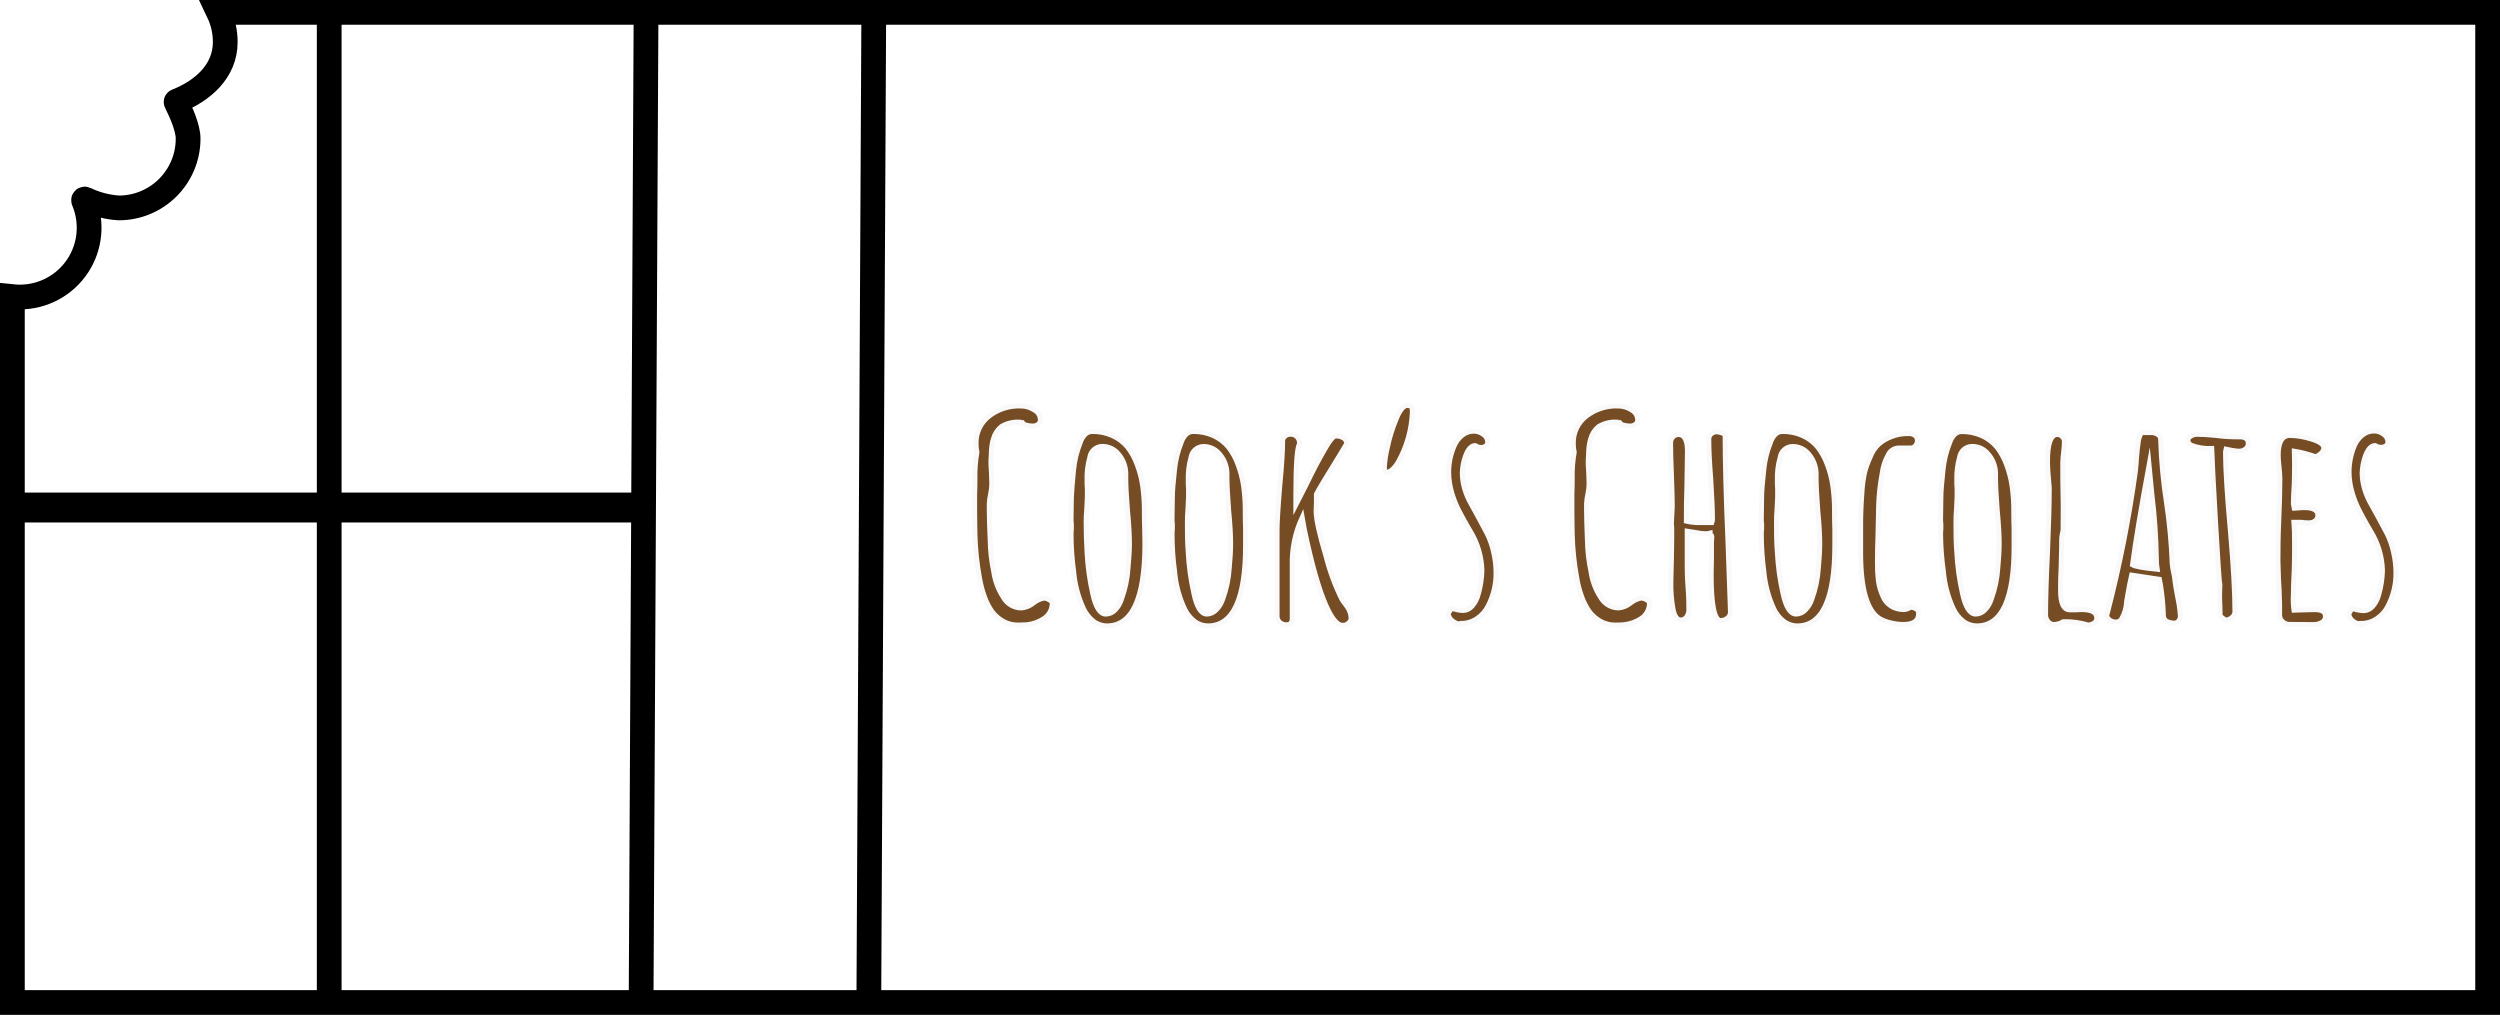
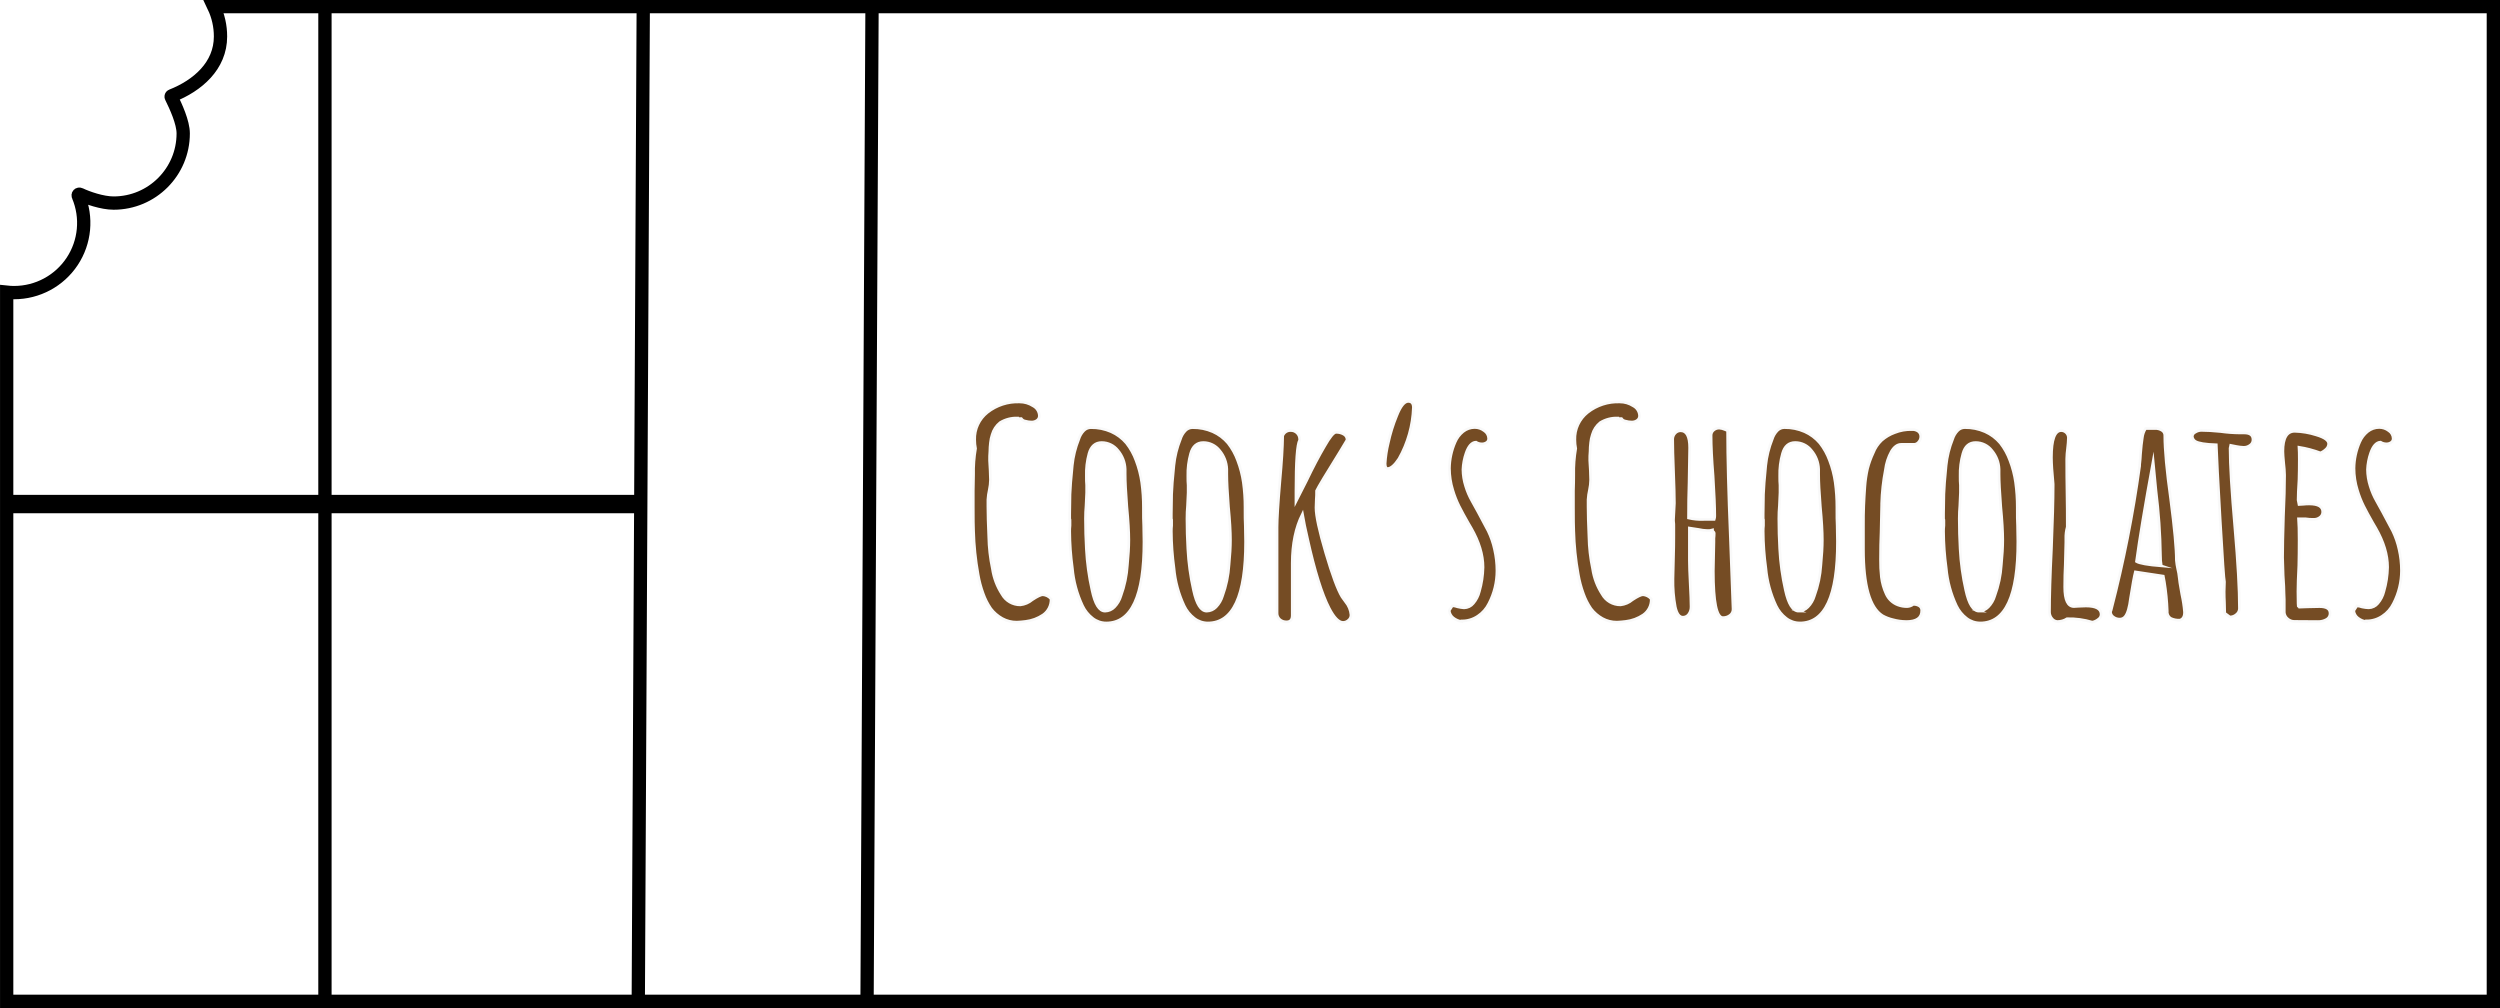
- <svg xmlns="http://www.w3.org/2000/svg" id="Layer_1" data-name="Layer 1" viewBox="0 0 505 205">
+ <svg xmlns="http://www.w3.org/2000/svg" id="Layer_1" data-name="Layer 1" viewBox="0 0 940.01 379">
  <defs>
    <style>.cls-1{fill:none;stroke:#000;stroke-width:5px;}.cls-1,.cls-2{stroke-miterlimit:10;}.cls-2{fill:#754c24;stroke:#f9f9f9;}</style>
  </defs>
-   <path class="cls-1" d="M776.5,201.5v200h-500V258.92a14.76,14.76,0,0,0,1.5.08,14,14,0,0,0,12.9-19.45.24.24,0,0,1,.33-.32A18.23,18.23,0,0,0,298,241a14,14,0,0,0,14-14c0-2.23-1.48-5.44-2.41-7.32a.18.18,0,0,1,.1-.25c5.19-2.05,9.81-6,9.81-11.93a13.89,13.89,0,0,0-1.35-6Z" transform="translate(-274 -199)" />
-   <line class="cls-1" x1="130.5" y1="3" x2="129.5" y2="203" />
-   <line class="cls-1" x1="176.5" y1="3" x2="175.5" y2="203" />
-   <line class="cls-1" x1="2" y1="102" x2="130" y2="102" />
-   <line class="cls-1" x1="66.5" y1="202" x2="66.5" y2="2" />
-   <line class="cls-1" x1="3" y1="103" x2="131" y2="103" />
-   <line class="cls-1" x1="131" y1="103" x2="3" y2="103" />
-   <path class="cls-2" d="M479.61,325.26a6,6,0,0,1-2.93-.74,7.39,7.39,0,0,1-2.3-2,12.56,12.56,0,0,1-1.53-3,22.12,22.12,0,0,1-1-3.84,56.84,56.84,0,0,1-.91-8.79c0-.87-.06-2.36-.06-4.48v-3.58q.06-1.53.06-3.18a27.07,27.07,0,0,1,.4-5.28,8.41,8.41,0,0,1-.17-1.76,6.78,6.78,0,0,1,2.55-5.5,9.85,9.85,0,0,1,6.47-2.1,4.86,4.86,0,0,1,2.72.8,2.28,2.28,0,0,1,1.25,2,1.09,1.09,0,0,1-.45.91,1.82,1.82,0,0,1-1.14.34,5,5,0,0,1-1.21-.17,1.23,1.23,0,0,1-.83-.52h-.74v-.11a6.38,6.38,0,0,0-3.52.91,4.78,4.78,0,0,0-1.59,2.44,7.66,7.66,0,0,0-.34,1.59,16.58,16.58,0,0,0-.11,1.76,17.16,17.16,0,0,0-.06,1.81l.11,2,.06,1.93a10.38,10.38,0,0,1-.22,2,12.21,12.21,0,0,0-.29,2V302c0,1.47.06,3.5.18,6.07a33.94,33.94,0,0,0,.73,6.47,12.77,12.77,0,0,0,1.93,5.11,4.18,4.18,0,0,0,3.69,2.16,4.45,4.45,0,0,0,2.39-1,5,5,0,0,1,2.15-1,2.45,2.45,0,0,1,1.65.85,3.74,3.74,0,0,1-1.59,3.24,7.92,7.92,0,0,1-3.52,1.3C480.66,325.22,480.06,325.26,479.61,325.26Zm18,.17a4.47,4.47,0,0,1-2.73-.94,7,7,0,0,1-2-2.52,22.38,22.38,0,0,1-2-7.55,55.35,55.35,0,0,1-.52-7.44,8.84,8.84,0,0,1,.06-1.13v-1c0-.19,0-.29-.06-.29v-1l.06-4q.06-1.82.46-5.79a19.63,19.63,0,0,1,1.3-5.28,4.26,4.26,0,0,1,1-1.73,2,2,0,0,1,1.42-.6,9.75,9.75,0,0,1,4.08.82,8.5,8.5,0,0,1,3.07,2.31,12.7,12.7,0,0,1,1.93,3.49,20.64,20.64,0,0,1,1.14,4.39,36.89,36.89,0,0,1,.34,5v.46q0,1.75.06,3.18l.05,3.23Q505.2,325.43,497.6,325.43Zm-.23-2.38a2.65,2.65,0,0,0,1.87-.83,5.39,5.39,0,0,0,1.31-2.24,22,22,0,0,0,1.3-6.25c.19-1.93.29-3.59.29-5q0-2.55-.4-6.69-.35-4.38-.34-6.53v-1a6.14,6.14,0,0,0-1.45-3.75,4.12,4.12,0,0,0-3.27-1.59,2.57,2.57,0,0,0-2.55,2.21,15.12,15.12,0,0,0-.56,4.54c0,.72,0,1.33.06,1.82v1.53l-.12,2.61q-.12,1.2-.12,2.61,0,3.07.18,6.07a50,50,0,0,0,1.13,8.29C495.31,321.64,496.19,323.05,497.37,323.05ZM518,325.43a4.49,4.49,0,0,1-2.73-.94,7,7,0,0,1-2-2.52,22.38,22.38,0,0,1-2-7.55,57,57,0,0,1-.51-7.44,8.84,8.84,0,0,1,.06-1.13v-1c0-.19,0-.29-.06-.29v-1l.06-4q0-1.82.45-5.79a19.63,19.63,0,0,1,1.3-5.28,4.27,4.27,0,0,1,1-1.73,2,2,0,0,1,1.41-.6,9.8,9.8,0,0,1,4.09.82,8.55,8.55,0,0,1,3.06,2.31,12.7,12.7,0,0,1,1.93,3.49,20.64,20.64,0,0,1,1.14,4.39,35.37,35.37,0,0,1,.34,5v.46q0,1.75.06,3.18l0,3.23Q525.63,325.43,518,325.43Zm-.23-2.38a2.65,2.65,0,0,0,1.87-.83A5.28,5.28,0,0,0,521,320a22,22,0,0,0,1.31-6.25c.19-1.93.28-3.59.28-5q0-2.55-.4-6.69c-.22-2.92-.34-5.1-.34-6.53v-1a6.08,6.08,0,0,0-1.45-3.75,4.11,4.11,0,0,0-3.26-1.59,2.58,2.58,0,0,0-2.56,2.21,15.45,15.45,0,0,0-.56,4.54c0,.72,0,1.33.06,1.82v1.53l-.12,2.61c-.08.8-.11,1.67-.11,2.61,0,2,0,4.07.17,6.07a49,49,0,0,0,1.14,8.29C515.74,321.64,516.63,323.05,517.8,323.05Zm27.41,2.26c-.87,0-1.79-.94-2.78-2.84q-2.2-4.25-4.37-14c-.41-1.78-.75-3.43-1-4.94a21.77,21.77,0,0,0-2,9.87V323.9c0,.87-.38,1.3-1.13,1.3a2,2,0,0,1-1.39-.48,1.7,1.7,0,0,1-.54-1.33V306.18q0-2.49.56-9.19.57-5.85.57-9.19a1.64,1.64,0,0,1,1.65-1.08,1.68,1.68,0,0,1,1.24.51,1.71,1.71,0,0,1,.51,1.25v.17q-.74,1.25-.74,10.33v2l2.11-4.14q1.92-4,3.63-6.93c1.06-1.89,1.83-2.84,2.33-2.84a3,3,0,0,1,1.56.4,1.28,1.28,0,0,1,.65,1.14l-1.36,2.27q-4.26,6.87-4.77,7.95c0,.64,0,1.21,0,1.7l-.06,1.7q0,2.44,2,9.12a44.31,44.31,0,0,0,3.27,8.82l.74,1a4.66,4.66,0,0,1,1.07,2.61,1.37,1.37,0,0,1-.48,1.05A1.64,1.64,0,0,1,545.21,325.31Zm8.91-30.93q-.45-.11-.45-1a22.39,22.39,0,0,1,.63-4.08,31.27,31.27,0,0,1,1.7-5.51c.76-1.93,1.53-2.89,2.33-2.89s1,.41,1,1.24a22.5,22.5,0,0,1-2.9,10.28C555.58,293.72,554.81,294.38,554.12,294.38Zm15,30.76a3.63,3.63,0,0,1-1.73-.74,2.11,2.11,0,0,1-.82-1.47l.62-1a4.12,4.12,0,0,1,1.08.22,6.66,6.66,0,0,0,1.3.17,2.42,2.42,0,0,0,1.84-.9,5.82,5.82,0,0,0,1.23-2.39,19,19,0,0,0,.74-4.88A16,16,0,0,0,571,306.3l-.63-1.08c-.72-1.25-1.32-2.36-1.82-3.35a20.64,20.64,0,0,1-1.25-3.18,15.05,15.05,0,0,1-.67-4.42,13.53,13.53,0,0,1,1.13-5.23,5.44,5.44,0,0,1,1.61-2.12,3.72,3.72,0,0,1,2.36-.82,3.1,3.1,0,0,1,1.9.65,1.88,1.88,0,0,1,.88,1.56.92.92,0,0,1-.39.79,1.64,1.64,0,0,1-1,.29A2.25,2.25,0,0,1,572,289c-.83,0-1.5.78-2,2.22a11.25,11.25,0,0,0-.62,3.29,11.42,11.42,0,0,0,.51,3.33,14.34,14.34,0,0,0,1.3,3l1.25,2.27,2,3.74a16.44,16.44,0,0,1,1.27,3.69,18.56,18.56,0,0,1,.49,4.26,14.33,14.33,0,0,1-1.59,6.59,6.51,6.51,0,0,1-2.24,2.55,5.72,5.72,0,0,1-3.21,1Zm31.16.12a6,6,0,0,1-2.92-.74,7.28,7.28,0,0,1-2.3-2,12.56,12.56,0,0,1-1.53-3,20.47,20.47,0,0,1-1-3.84,56.84,56.84,0,0,1-.91-8.79c0-.87-.06-2.36-.06-4.48v-3.58q.06-1.53.06-3.18a27.07,27.07,0,0,1,.4-5.28,8.4,8.4,0,0,1-.18-1.76,6.76,6.76,0,0,1,2.56-5.5,9.85,9.85,0,0,1,6.47-2.1,4.89,4.89,0,0,1,2.72.8,2.3,2.3,0,0,1,1.25,2,1.09,1.09,0,0,1-.45.91,1.82,1.82,0,0,1-1.14.34,5,5,0,0,1-1.22-.17,1.21,1.21,0,0,1-.82-.52h-.74v-.11a6.38,6.38,0,0,0-3.52.91,4.78,4.78,0,0,0-1.59,2.44,7.66,7.66,0,0,0-.34,1.59,16.58,16.58,0,0,0-.11,1.76,17.16,17.16,0,0,0-.06,1.81l.11,2,.06,1.93a10.38,10.38,0,0,1-.22,2,12.21,12.21,0,0,0-.29,2V302c0,1.47.06,3.5.17,6.07a34,34,0,0,0,.74,6.47,12.77,12.77,0,0,0,1.93,5.11A4.18,4.18,0,0,0,601,321.8a4.43,4.43,0,0,0,2.38-1,5,5,0,0,1,2.16-1,2.45,2.45,0,0,1,1.65.85,3.74,3.74,0,0,1-1.59,3.24,8,8,0,0,1-3.52,1.3A18.18,18.18,0,0,1,600.27,325.26Zm21.34-.91q-1.93,0-1.93-9.37l.06-3.23,0-2.61v-.74a8.32,8.32,0,0,0,.06-1.08.43.43,0,0,0-.17-.28c-.11-.12-.17-.21-.17-.28v-.06a3.31,3.31,0,0,1-1,.11,9.28,9.28,0,0,1-1.82-.23l-1.81-.28v6.53c0,1,0,2.54.16,4.66s.18,3.62.18,4.64a2.47,2.47,0,0,1-.45,1.48,1.42,1.42,0,0,1-1.2.63c-.71,0-1.23-.7-1.53-2.11a28.39,28.39,0,0,1-.45-5.62l.11-4.59c0-1.29.06-2.65.06-4.09v-1.76a7.31,7.31,0,0,0-.06-1.19v-.28l.17-3.29q0-2.16-.17-6.42c-.12-2.84-.17-5-.17-6.41a1.75,1.75,0,0,1,.45-1.19,1.46,1.46,0,0,1,1.14-.52c1.21,0,1.81,1.14,1.81,3.41l-.11,7c-.08,2.12-.11,4.48-.11,7.1a11.08,11.08,0,0,0,3.06.28h2.1a2.08,2.08,0,0,0,.12-.68c0-1.82-.12-4.5-.34-8.07-.27-3.32-.4-6-.4-8.11a1.34,1.34,0,0,1,.48-1.05,1.67,1.67,0,0,1,1.16-.43,3.48,3.48,0,0,1,1.14.29l.51.22q0,8.07.57,21.52l.51,14.36a1.5,1.5,0,0,1-.6,1.25A2.23,2.23,0,0,1,621.61,324.35Zm15.44,1.08a4.52,4.52,0,0,1-2.73-.94,7,7,0,0,1-2-2.52,22.85,22.85,0,0,1-2-7.55,57,57,0,0,1-.51-7.44,8.84,8.84,0,0,1,.06-1.13v-1c0-.19,0-.29-.06-.29v-1l.06-4q0-1.82.45-5.79a19.63,19.63,0,0,1,1.3-5.28,4.27,4.27,0,0,1,1-1.73,2,2,0,0,1,1.41-.6,9.76,9.76,0,0,1,4.09.82,8.47,8.47,0,0,1,3.06,2.31,12.44,12.44,0,0,1,1.93,3.49,19.52,19.52,0,0,1,1.14,4.39,35.37,35.37,0,0,1,.34,5v.46q0,1.75.06,3.18l0,3.23Q644.65,325.43,637.05,325.43Zm-.23-2.38a2.63,2.63,0,0,0,1.87-.83A5.28,5.28,0,0,0,640,320a22,22,0,0,0,1.31-6.25c.19-1.93.28-3.59.28-5q0-2.55-.4-6.69-.33-4.38-.33-6.53v-1a6.2,6.2,0,0,0-1.45-3.75,4.13,4.13,0,0,0-3.27-1.59,2.56,2.56,0,0,0-2.55,2.21,15.09,15.09,0,0,0-.57,4.54c0,.72,0,1.33.06,1.82v1.53l-.12,2.61c-.08.8-.11,1.67-.11,2.61,0,2,0,4.07.17,6.07a49,49,0,0,0,1.14,8.29C634.76,321.64,635.65,323.05,636.82,323.05Zm21.63,2.09a10.46,10.46,0,0,1-2.64-.36,8,8,0,0,1-2.13-.83q-3.81-2.44-3.81-13.34V306c0-1.51,0-2.87.06-4.06s.12-2.49.23-3.88a24.92,24.92,0,0,1,.51-3.61,18.6,18.6,0,0,1,1.14-3.15,6.94,6.94,0,0,1,1.67-2.55,8.27,8.27,0,0,1,2.59-1.54,8.81,8.81,0,0,1,3.52-.62,1.89,1.89,0,0,1,1.3.4,1.29,1.29,0,0,1,.45,1,1.55,1.55,0,0,1-.37,1,1.3,1.3,0,0,1-.88.51h-2.67a2.39,2.39,0,0,0-2,1.42,10,10,0,0,0-1.2,3.69,42.36,42.36,0,0,0-.73,6.81v.28l-.12,5.45c-.07,1.63-.11,3.46-.11,5.51a30,30,0,0,0,.17,3.51,11.15,11.15,0,0,0,1,3.41,4.2,4.2,0,0,0,2.33,2.22,5.1,5.1,0,0,0,1.87.33,2.1,2.1,0,0,0,1.24-.45,2.17,2.17,0,0,1,1.22.32,1,1,0,0,1,.49.93C661.57,324.41,660.53,325.14,658.45,325.14Zm14.87.29a4.49,4.49,0,0,1-2.73-.94,7,7,0,0,1-2-2.52,22.38,22.38,0,0,1-2-7.55A57,57,0,0,1,666,307a8.84,8.84,0,0,1,.06-1.13v-1c0-.19,0-.29-.06-.29v-1l.06-4q0-1.82.45-5.79a19.63,19.63,0,0,1,1.3-5.28,4.27,4.27,0,0,1,1-1.73,2,2,0,0,1,1.41-.6,9.8,9.8,0,0,1,4.09.82,8.55,8.55,0,0,1,3.06,2.31,12.7,12.7,0,0,1,1.93,3.49,20.64,20.64,0,0,1,1.14,4.39,35.37,35.37,0,0,1,.34,5v.46q0,1.75.06,3.18l0,3.23Q680.92,325.43,673.32,325.43Zm-.23-2.38a2.65,2.65,0,0,0,1.87-.83,5.28,5.28,0,0,0,1.31-2.24,22,22,0,0,0,1.31-6.25c.19-1.93.28-3.59.28-5q0-2.55-.4-6.69c-.22-2.92-.34-5.1-.34-6.53v-1a6.08,6.08,0,0,0-1.45-3.75,4.11,4.11,0,0,0-3.26-1.59,2.58,2.58,0,0,0-2.56,2.21,15.45,15.45,0,0,0-.56,4.54c0,.72,0,1.33.06,1.82v1.53l-.12,2.61c-.08.8-.11,1.67-.11,2.61,0,2,0,4.07.17,6.07a49,49,0,0,0,1.14,8.29C671,321.64,671.92,323.05,673.09,323.05Zm22.76,2.21a16,16,0,0,0-5.05-.68,3.64,3.64,0,0,1-1.93.56,1.45,1.45,0,0,1-1.16-.6,2,2,0,0,1-.48-1.27q0-4.77.39-12.72.35-8.44.35-12.65v-.4c-.24-2.38-.35-4.16-.35-5.33q0-5.4,2-5.4a1.45,1.45,0,0,1,1.41,1.42,21.22,21.22,0,0,1-.16,2.16,18.26,18.26,0,0,0-.17,2.16c0,2.54,0,4.82.06,6.86s0,4.28,0,6.81a7.87,7.87,0,0,0-.29,2.39v.68l-.11,4.48c-.08,1.33-.11,2.84-.11,4.55,0,2.61.62,3.91,1.87,3.91a2.93,2.93,0,0,0,.37,0,6.07,6.07,0,0,1,.71,0c.34,0,.78-.05,1.3-.05,2.05,0,3.07.57,3.07,1.7a1.17,1.17,0,0,1-.51,1A2.62,2.62,0,0,1,695.85,325.26Zm17.66-.4a3.65,3.65,0,0,1-1.94-.4A1.62,1.62,0,0,1,711,323a48.38,48.38,0,0,0-.57-5.79l-.23-1.19-5.62-.85c-.22.87-.54,2.62-1,5.27a7.89,7.89,0,0,1-1.08,3.69,1.33,1.33,0,0,1-1.14.52,2.08,2.08,0,0,1-1.25-.43,1.28,1.28,0,0,1-.56-1l.11-.29.06-.22a250.71,250.71,0,0,0,5.67-28.78c0-.15,0-.4.06-.76s.08-.88.12-1.57c.11-1.4.23-2.51.36-3.34a4.4,4.4,0,0,1,.66-1.88h1.93a2.41,2.41,0,0,1,1.36.38,1.16,1.16,0,0,1,.57,1,102,102,0,0,0,1.19,12.83,111,111,0,0,1,1.14,12.26,12.84,12.84,0,0,0,.28,1.76,10.37,10.37,0,0,1,.28,1.7c0,.26.19,1.4.57,3.4a25.69,25.69,0,0,1,.51,3.52v.06A1.49,1.49,0,0,1,713.51,324.86ZM709.75,314a11.36,11.36,0,0,1-.16-2.1,120.89,120.89,0,0,0-.91-13.05l-.57-5.9q-2.45,13.33-3.35,20.15C705.33,313.43,707,313.73,709.75,314Zm12.72,9.48-.05-2.21q-.06-1-.06-2.16l.06-1.93q-.18-.63-.86-12.43t-.79-15.15a10.44,10.44,0,0,1-4.2-.68,1.28,1.28,0,0,1-.63-1c0-.3.2-.57.6-.82a2.32,2.32,0,0,1,1.22-.37c1.06,0,2.34.08,3.86.23a29.8,29.8,0,0,0,3.86.28h.91c1.17,0,1.76.46,1.76,1.37a1.31,1.31,0,0,1-.57,1.1,2.08,2.08,0,0,1-1.31.43,8.64,8.64,0,0,1-1.47-.18l-1.13-.22-.06.28-.06.29q0,5.06,1,16.12c.6,6.92.9,12.3.9,16.11a1.53,1.53,0,0,1-.6,1.2,2,2,0,0,1-1.33.51Zm14,1.65a2,2,0,0,1-1.33-.51,1.81,1.81,0,0,1-.66-1.25v-2.61c0-.34-.05-.74-.05-1.19,0-.8-.06-2-.17-3.63l-.11-3.64c0-1.86,0-4.62.17-8.28q.22-5,.22-8.29a22.67,22.67,0,0,0-.17-2.39c-.11-1.1-.17-1.89-.17-2.38q0-4,2.39-4a15.16,15.16,0,0,1,4.34.74c1.64.49,2.47,1.08,2.47,1.76a1.44,1.44,0,0,1-.49,1.05,3.49,3.49,0,0,1-1.16.76,23.64,23.64,0,0,0-4.31-1.13c0,.57.06,1.38.06,2.44q0,2.26-.06,4.08c-.12,1.82-.18,3.18-.18,4.09l.18.91.91-.06a8.84,8.84,0,0,1,1.13-.06q2.73,0,2.73,1.59a1.32,1.32,0,0,1-.52,1.06,2,2,0,0,1-1.3.42,9.19,9.19,0,0,1-1.59-.11h-1.42c.08,1,.12,2.42.12,4.31s0,3.59-.06,5.11c-.12,2.31-.18,4-.18,5.17a15.84,15.84,0,0,0,.12,3.17l1.87-.06c.65,0,1.42-.05,2.33-.05,1.44,0,2.16.45,2.16,1.36a1.34,1.34,0,0,1-.72,1.22,3.21,3.21,0,0,1-1.72.43Zm14.53.05a3.67,3.67,0,0,1-1.73-.74,2.11,2.11,0,0,1-.82-1.47l.62-1a4.12,4.12,0,0,1,1.08.22,6.66,6.66,0,0,0,1.3.17,2.46,2.46,0,0,0,1.85-.9,5.69,5.69,0,0,0,1.22-2.39,19,19,0,0,0,.74-4.88,15.85,15.85,0,0,0-2.38-7.89l-.63-1.08c-.72-1.25-1.32-2.36-1.81-3.35a19.67,19.67,0,0,1-1.25-3.18,14.75,14.75,0,0,1-.68-4.42A13.71,13.71,0,0,1,749.6,289a5.37,5.37,0,0,1,1.62-2.12,3.7,3.7,0,0,1,2.36-.82,3.05,3.05,0,0,1,1.89.65,1.89,1.89,0,0,1,.89,1.56.93.93,0,0,1-.4.79,1.64,1.64,0,0,1-1,.29,2.28,2.28,0,0,1-1.19-.35c-.83,0-1.49.78-2,2.22a11.6,11.6,0,0,0-.62,3.29,11.42,11.42,0,0,0,.51,3.33,14.87,14.87,0,0,0,1.3,3l1.26,2.27,2,3.74a16,16,0,0,1,1.27,3.69,18.56,18.56,0,0,1,.49,4.26,14.33,14.33,0,0,1-1.59,6.59,6.43,6.43,0,0,1-2.24,2.55,5.67,5.67,0,0,1-3.21,1Z" transform="translate(-274 -199)" />
+   <path class="cls-1" d="M948,95.94v374H13V203.31a25.85,25.85,0,0,0,2.8.15A26.18,26.18,0,0,0,39.92,167.1a.45.45,0,0,1,.61-.61c2.72,1.33,8.39,3.31,12.67,3.31a26.18,26.18,0,0,0,26.18-26.18c0-4.17-2.77-10.17-4.51-13.69a.33.33,0,0,1,.18-.47c9.71-3.83,18.35-11.24,18.35-22.3a26,26,0,0,0-2.52-11.22Z" transform="translate(-10.49 -93.44)" />
+   <line class="cls-1" x1="241.86" y1="3.44" x2="239.99" y2="377.44" />
+   <line class="cls-1" x1="327.88" y1="3.44" x2="326.01" y2="377.44" />
+   <line class="cls-1" x1="1.56" y1="188.57" x2="240.93" y2="188.57" />
+   <line class="cls-1" x1="122.18" y1="375.57" x2="122.18" y2="1.56" />
+   <line class="cls-1" x1="3.44" y1="190.44" x2="242.8" y2="190.44" />
+   <line class="cls-1" x1="242.8" y1="190.44" x2="3.44" y2="190.44" />
+   <path class="cls-2" d="M392.8,327.37a11.14,11.14,0,0,1-5.47-1.38,14,14,0,0,1-4.3-3.72,24.49,24.49,0,0,1-2.87-5.67,41,41,0,0,1-1.9-7.18,107.56,107.56,0,0,1-1.7-16.44c-.08-1.63-.11-4.42-.11-8.39V277.9c.07-1.9.11-3.89.11-5.94a51.88,51.88,0,0,1,.74-9.87,16.92,16.92,0,0,1-.32-3.29,12.64,12.64,0,0,1,4.78-10.29,18.41,18.41,0,0,1,12.1-3.93,9.28,9.28,0,0,1,5.09,1.49,4.32,4.32,0,0,1,2.34,3.71,2.05,2.05,0,0,1-.85,1.7,3.39,3.39,0,0,1-2.13.64,8.71,8.71,0,0,1-2.27-.33,2.27,2.27,0,0,1-1.55-.95h-1.38v-.22a11.9,11.9,0,0,0-6.58,1.71,8.91,8.91,0,0,0-3,4.56,13.48,13.48,0,0,0-.63,3,28.63,28.63,0,0,0-.22,3.28,33.86,33.86,0,0,0-.11,3.4l.21,3.72.12,3.6a18.88,18.88,0,0,1-.43,3.72,22.7,22.7,0,0,0-.53,3.71v2.55q0,4.14.32,11.35a64.13,64.13,0,0,0,1.38,12.11,23.92,23.92,0,0,0,3.61,9.55,7.81,7.81,0,0,0,6.89,4,8.24,8.24,0,0,0,4.47-1.92c1.9-1.26,3.25-1.9,4-1.9a4.52,4.52,0,0,1,3.08,1.59,7,7,0,0,1-3,6,14.91,14.91,0,0,1-6.58,2.44A33.74,33.74,0,0,1,392.8,327.37Zm33.64.31a8.31,8.31,0,0,1-5.1-1.75,13,13,0,0,1-3.81-4.72,42,42,0,0,1-3.82-14.11,105.78,105.78,0,0,1-1-13.91,17.82,17.82,0,0,1,.11-2.13v-1.9c0-.36,0-.54-.11-.54v-1.91l.11-7.43q.11-3.39.85-10.82a36.6,36.6,0,0,1,2.44-9.87,8,8,0,0,1,1.91-3.24,3.71,3.71,0,0,1,2.65-1.12,18.42,18.42,0,0,1,7.64,1.54,16.07,16.07,0,0,1,5.73,4.31,23.94,23.94,0,0,1,3.61,6.53,38.73,38.73,0,0,1,2.13,8.22,67.49,67.49,0,0,1,.63,9.44v.85c0,2.19,0,4.18.11,5.94l.1,6.06Q440.66,327.68,426.44,327.68Zm-.42-4.45a5,5,0,0,0,3.5-1.54,10.12,10.12,0,0,0,2.45-4.2,41.24,41.24,0,0,0,2.43-11.68c.36-3.6.54-6.72.54-9.34q0-4.77-.75-12.51-.63-8.19-.63-12.21v-1.91a11.51,11.51,0,0,0-2.71-7,7.72,7.72,0,0,0-6.11-3c-2.4,0-4,1.37-4.78,4.13a28.54,28.54,0,0,0-1,8.49c0,1.34,0,2.48.11,3.4v2.86l-.23,4.89c-.14,1.48-.21,3.11-.21,4.87,0,3.83.11,7.61.33,11.36a92.85,92.85,0,0,0,2.12,15.5Q422.73,323.23,426,323.23Zm38.63,4.45a8.31,8.31,0,0,1-5.1-1.75,13,13,0,0,1-3.81-4.72,42,42,0,0,1-3.82-14.11,105.78,105.78,0,0,1-1-13.91,17.82,17.82,0,0,1,.11-2.13v-1.9c0-.36,0-.54-.11-.54v-1.91l.11-7.43q.1-3.39.85-10.82a36.6,36.6,0,0,1,2.44-9.87,8,8,0,0,1,1.91-3.24,3.71,3.71,0,0,1,2.65-1.12,18.42,18.42,0,0,1,7.64,1.54,16.07,16.07,0,0,1,5.73,4.31,23.94,23.94,0,0,1,3.61,6.53,38.73,38.73,0,0,1,2.13,8.22,67.49,67.49,0,0,1,.63,9.44v.85c0,2.19,0,4.18.11,5.94l.1,6.06Q478.87,327.68,464.65,327.68Zm-.42-4.45a5,5,0,0,0,3.5-1.54,10.12,10.12,0,0,0,2.45-4.2,41.24,41.24,0,0,0,2.43-11.68c.36-3.6.54-6.72.54-9.34q0-4.77-.75-12.51-.63-8.19-.63-12.21v-1.91a11.51,11.51,0,0,0-2.71-7,7.72,7.72,0,0,0-6.11-3c-2.4,0-4,1.37-4.78,4.13a28.54,28.54,0,0,0-1.05,8.49c0,1.34,0,2.48.11,3.4v2.86l-.23,4.89c-.14,1.48-.21,3.11-.21,4.87,0,3.83.11,7.61.33,11.36a92.85,92.85,0,0,0,2.12,15.5Q460.94,323.23,464.23,323.23Zm51.26,4.24q-2.44,0-5.2-5.31-4.14-8-8.17-26.21c-.78-3.32-1.42-6.41-1.91-9.24q-3.82,7.65-3.83,18.47v19.64c0,1.63-.7,2.44-2.11,2.44a3.72,3.72,0,0,1-2.6-.91,3.17,3.17,0,0,1-1-2.49V291.7q0-4.67,1.06-17.19,1-10.93,1.06-17.19a3.08,3.08,0,0,1,3.08-2,3.28,3.28,0,0,1,3.29,3.29v.32q-1.39,2.32-1.39,19.32V282l3.93-7.74q3.62-7.55,6.8-12.95,3-5.31,4.35-5.31a5.44,5.44,0,0,1,2.92.74,2.35,2.35,0,0,1,1.22,2.13l-2.55,4.24q-8,12.86-8.92,14.86c0,1.21,0,2.27-.1,3.19l-.11,3.18q0,4.58,3.66,17t6.11,16.5l1.38,1.91a8.7,8.7,0,0,1,2,4.88,2.49,2.49,0,0,1-.91,2A3,3,0,0,1,515.49,327.47Zm16.66-57.84c-.56-.14-.84-.78-.84-1.91a43,43,0,0,1,1.16-7.64,60.25,60.25,0,0,1,3.19-10.3q2.13-5.42,4.35-5.41c1.27,0,1.91.77,1.91,2.32a42.09,42.09,0,0,1-5.41,19.22Q534.07,269.63,532.15,269.63Zm28,57.52a6.9,6.9,0,0,1-3.24-1.38A4,4,0,0,1,555.4,323l1.17-1.81a7.59,7.59,0,0,1,2,.43A14.67,14.67,0,0,0,561,322a4.59,4.59,0,0,0,3.45-1.69,10.75,10.75,0,0,0,2.29-4.47,35.22,35.22,0,0,0,1.38-9.12q0-7-4.46-14.75l-1.17-2q-2-3.5-3.39-6.25a37.59,37.59,0,0,1-2.34-5.95,28,28,0,0,1-1.27-8.27,25.52,25.52,0,0,1,2.12-9.78,10.11,10.11,0,0,1,3-4,7,7,0,0,1,4.41-1.54,5.87,5.87,0,0,1,3.55,1.22,3.56,3.56,0,0,1,1.65,2.92,1.7,1.7,0,0,1-.74,1.48,3,3,0,0,1-1.81.54,4.18,4.18,0,0,1-2.22-.65q-2.34.12-3.72,4.14a21.44,21.44,0,0,0-1.17,6.16,21.14,21.14,0,0,0,1,6.22,27.51,27.51,0,0,0,2.43,5.67l2.34,4.24,3.72,7a30.79,30.79,0,0,1,2.38,6.9,35.53,35.53,0,0,1,.91,8,26.69,26.69,0,0,1-3,12.32,12,12,0,0,1-4.19,4.77,10.58,10.58,0,0,1-6,1.81Zm58.27.22A11.14,11.14,0,0,1,613,326a14,14,0,0,1-4.3-3.72,24.11,24.11,0,0,1-2.86-5.67,41,41,0,0,1-1.91-7.18,107.56,107.56,0,0,1-1.7-16.44c-.08-1.63-.11-4.42-.11-8.39V277.9c.07-1.9.11-3.89.11-5.94a51.88,51.88,0,0,1,.74-9.87,16.92,16.92,0,0,1-.32-3.29,12.64,12.64,0,0,1,4.78-10.29,18.41,18.41,0,0,1,12.1-3.93,9.28,9.28,0,0,1,5.09,1.49,4.32,4.32,0,0,1,2.34,3.71,2.05,2.05,0,0,1-.85,1.7,3.39,3.39,0,0,1-2.13.64,8.71,8.71,0,0,1-2.27-.33,2.22,2.22,0,0,1-1.54-.95h-1.39v-.22a11.9,11.9,0,0,0-6.58,1.71,8.91,8.91,0,0,0-3,4.56,13.48,13.48,0,0,0-.63,3,28.46,28.46,0,0,0-.21,3.28,30.12,30.12,0,0,0-.12,3.4l.22,3.72.11,3.6a18.88,18.88,0,0,1-.43,3.72,22.7,22.7,0,0,0-.53,3.71v2.55q0,4.14.32,11.35a64.13,64.13,0,0,0,1.38,12.11,23.92,23.92,0,0,0,3.61,9.55,7.81,7.81,0,0,0,6.89,4,8.24,8.24,0,0,0,4.47-1.92c1.9-1.26,3.25-1.9,4-1.9a4.52,4.52,0,0,1,3.08,1.59,7,7,0,0,1-3,6,14.91,14.91,0,0,1-6.58,2.44A33.74,33.74,0,0,1,618.45,327.37Zm39.9-1.7q-3.6,0-3.61-17.52l.12-6,.1-4.89v-1.38a16.69,16.69,0,0,0,.11-2,.86.86,0,0,0-.33-.53.89.89,0,0,1-.31-.52v-.12a5.53,5.53,0,0,1-1.91.22,16.62,16.62,0,0,1-3.4-.43l-3.39-.52v12.2c0,1.84.1,4.75.31,8.71s.32,6.79.32,8.69a4.62,4.62,0,0,1-.84,2.77,2.64,2.64,0,0,1-2.23,1.17c-1.34,0-2.3-1.32-2.87-3.94a52.38,52.38,0,0,1-.85-10.51l.21-8.59c.08-2.41.11-4.95.11-7.64v-3.29a13.19,13.19,0,0,0-.11-2.23v-.52l.32-6.16q0-4.05-.32-12t-.32-12a3.28,3.28,0,0,1,.84-2.23,2.75,2.75,0,0,1,2.13-1c2.26,0,3.4,2.12,3.4,6.37l-.22,13.16q-.21,5.94-.21,13.27a20.51,20.51,0,0,0,5.74.54h3.93a4.13,4.13,0,0,0,.21-1.28q0-5.1-.63-15.08-.75-9.33-.75-15.18a2.55,2.55,0,0,1,.89-2,3.22,3.22,0,0,1,2.18-.8,6.41,6.41,0,0,1,2.13.54l1,.42q0,15.07,1.05,40.23l1,26.85a2.78,2.78,0,0,1-1.12,2.34A4.18,4.18,0,0,1,658.35,325.67Zm28.88,2a8.31,8.31,0,0,1-5.1-1.75,13,13,0,0,1-3.82-4.72,42.27,42.27,0,0,1-3.82-14.11,105.78,105.78,0,0,1-1-13.91,17.82,17.82,0,0,1,.11-2.13v-1.9c0-.36,0-.54-.11-.54v-1.91l.11-7.43q.11-3.39.85-10.82a37,37,0,0,1,2.44-9.87,8.09,8.09,0,0,1,1.91-3.24,3.73,3.73,0,0,1,2.65-1.12,18.39,18.39,0,0,1,7.64,1.54,16.07,16.07,0,0,1,5.73,4.31,23.94,23.94,0,0,1,3.61,6.53,37.57,37.57,0,0,1,2.13,8.22,67.49,67.49,0,0,1,.63,9.44v.85c0,2.19,0,4.18.11,5.94l.1,6.06Q701.44,327.68,687.23,327.68Zm-.43-4.45a5,5,0,0,0,3.5-1.54,10,10,0,0,0,2.45-4.2,41.24,41.24,0,0,0,2.44-11.68c.35-3.6.53-6.72.53-9.34q0-4.77-.74-12.51-.65-8.19-.64-12.21v-1.91a11.45,11.45,0,0,0-2.71-7,7.7,7.7,0,0,0-6.11-3c-2.4,0-4,1.37-4.77,4.13a28.18,28.18,0,0,0-1.06,8.49c0,1.34,0,2.48.11,3.4v2.86l-.22,4.89c-.14,1.48-.21,3.11-.21,4.87,0,3.83.1,7.61.32,11.36a91.83,91.83,0,0,0,2.13,15.5C682.94,320.61,684.61,323.23,686.8,323.23Zm40.44,3.92a19.31,19.31,0,0,1-4.94-.69,14.86,14.86,0,0,1-4-1.54q-7.11-4.56-7.11-24.94v-8.71c0-2.82,0-5.35.11-7.58s.21-4.66.42-7.27a44.54,44.54,0,0,1,1-6.74,33.86,33.86,0,0,1,2.13-5.9A13,13,0,0,1,718,259a15.43,15.43,0,0,1,4.84-2.87,16.28,16.28,0,0,1,6.58-1.17,3.63,3.63,0,0,1,2.44.74,2.42,2.42,0,0,1,.84,1.91,2.89,2.89,0,0,1-.7,1.91,2.38,2.38,0,0,1-1.64,1h-5q-2.12,0-3.71,2.65a19,19,0,0,0-2.24,6.9A77.94,77.94,0,0,0,718,282.79v.52l-.22,10.19c-.14,3-.21,6.48-.21,10.3a53.39,53.39,0,0,0,.32,6.58,21.08,21.08,0,0,0,1.8,6.37,7.82,7.82,0,0,0,4.36,4.14,9.43,9.43,0,0,0,3.5.63,4,4,0,0,0,2.33-.84,4.11,4.11,0,0,1,2.28.58,2,2,0,0,1,.9,1.76Q733.07,327.15,727.24,327.15Zm27.81.53a8.31,8.31,0,0,1-5.1-1.75,13.1,13.1,0,0,1-3.82-4.72,42.27,42.27,0,0,1-3.82-14.11,105.78,105.78,0,0,1-1-13.91,15.74,15.74,0,0,1,.12-2.13v-1.9q0-.54-.12-.54v-1.91l.12-7.43c.06-2.26.35-5.87.84-10.82a37,37,0,0,1,2.44-9.87,8.1,8.1,0,0,1,1.92-3.24,3.71,3.71,0,0,1,2.65-1.12,18.37,18.37,0,0,1,7.63,1.54,16.1,16.1,0,0,1,5.74,4.31,23.66,23.66,0,0,1,3.6,6.53,37.57,37.57,0,0,1,2.13,8.22,67.44,67.44,0,0,1,.64,9.44v.85c0,2.19,0,4.18.11,5.94l.1,6.06Q769.27,327.68,755.05,327.68Zm-.42-4.45a5,5,0,0,0,3.49-1.54,10,10,0,0,0,2.45-4.2A40.9,40.9,0,0,0,763,305.81c.36-3.6.54-6.72.54-9.34q0-4.77-.75-12.51-.63-8.19-.64-12.21v-1.91a11.45,11.45,0,0,0-2.71-7,7.68,7.68,0,0,0-6.1-3c-2.41,0-4,1.37-4.78,4.13a28.18,28.18,0,0,0-1.06,8.49c0,1.34,0,2.48.11,3.4v2.86l-.22,4.89c-.14,1.48-.21,3.11-.21,4.87,0,3.83.11,7.61.32,11.36a91.83,91.83,0,0,0,2.13,15.5Q751.34,323.23,754.63,323.23Zm42.56,4.14a30.19,30.19,0,0,0-9.45-1.28,6.74,6.74,0,0,1-3.61,1.06A2.75,2.75,0,0,1,782,326a3.75,3.75,0,0,1-.89-2.38q0-8.91.73-23.78.65-15.81.65-23.66v-.75q-.65-6.69-.65-10,0-10.1,3.72-10.09a2.74,2.74,0,0,1,2.65,2.65,39.56,39.56,0,0,1-.31,4,34.94,34.94,0,0,0-.32,4q0,7.13.11,12.84t.1,12.74a14.47,14.47,0,0,0-.54,4.46v1.27l-.21,8.38c-.14,2.48-.21,5.32-.21,8.5,0,4.88,1.17,7.33,3.51,7.33.14,0,.37,0,.68-.05a11.06,11.06,0,0,1,1.33-.07c.64-.06,1.45-.09,2.44-.09q5.73,0,5.73,3.18a2.21,2.21,0,0,1-1,1.79A5,5,0,0,1,797.19,327.37Zm33-.75a6.87,6.87,0,0,1-3.62-.74,3,3,0,0,1-1.16-2.76,88.75,88.75,0,0,0-1.07-10.82l-.42-2.23-10.51-1.59q-.63,2.43-1.8,9.86-.64,5.21-2,6.9a2.53,2.53,0,0,1-2.12,1,3.82,3.82,0,0,1-2.34-.79,2.39,2.39,0,0,1-1.06-2l.21-.53.11-.43A470.56,470.56,0,0,0,815,268.67c0-.28,0-.76.1-1.43s.15-1.64.23-2.92q.3-3.93.68-6.26a8.25,8.25,0,0,1,1.22-3.5h3.62a4.55,4.55,0,0,1,2.54.69,2.2,2.2,0,0,1,1.07,1.95q0,8.08,2.22,24,2.13,16.33,2.13,22.92a24.51,24.51,0,0,0,.52,3.29,19.57,19.57,0,0,1,.54,3.18q0,.75,1,6.37a47.68,47.68,0,0,1,1,6.58v.11C831.89,325.21,831.33,326.2,830.2,326.62Zm-7-20.38a20.57,20.57,0,0,1-.32-3.92,221.5,221.5,0,0,0-1.7-24.42l-1.06-11q-4.56,24.94-6.27,37.68C814.91,305.25,818,305.81,823.19,306.24ZM847,324l-.1-4.13c-.07-1.2-.11-2.55-.11-4l.11-3.61q-.33-1.17-1.6-23.23t-1.48-28.35q-6.16-.21-7.85-1.27a2.37,2.37,0,0,1-1.17-1.91,1.88,1.88,0,0,1,1.1-1.53,4.25,4.25,0,0,1,2.29-.7c2,0,4.39.14,7.22.42a55.06,55.06,0,0,0,7.22.54h1.7c2.19,0,3.29.85,3.29,2.55a2.44,2.44,0,0,1-1.07,2.06,3.93,3.93,0,0,1-2.44.8,16.79,16.79,0,0,1-2.76-.33l-2.11-.42-.11.54-.12.53q0,9.45,1.82,30.14,1.69,19.43,1.69,30.14a2.87,2.87,0,0,1-1.12,2.24,3.69,3.69,0,0,1-2.48.94Zm26.11,3.09a3.75,3.75,0,0,1-2.5-1,3.42,3.42,0,0,1-1.22-2.34v-4.87c-.06-.64-.09-1.39-.09-2.23q0-2.23-.33-6.79l-.21-6.81q0-5.19.32-15.48.44-9.24.43-15.5a44.45,44.45,0,0,0-.33-4.47c-.2-2.05-.31-3.53-.31-4.45q0-7.54,4.46-7.54a28.9,28.9,0,0,1,8.12,1.38q4.61,1.38,4.61,3.3a2.72,2.72,0,0,1-.91,2,6.59,6.59,0,0,1-2.16,1.44,42.28,42.28,0,0,0-8.07-2.13c.07,1.06.11,2.58.11,4.56q0,4.25-.11,7.64-.33,5.1-.33,7.65l.33,1.69,1.7-.1a17.64,17.64,0,0,1,2.12-.11q5.1,0,5.1,3a2.47,2.47,0,0,1-1,2,3.69,3.69,0,0,1-2.44.79,16.07,16.07,0,0,1-3-.21h-2.65q.21,2.76.21,8.06t-.11,9.56q-.33,6.48-.33,9.66c0,4,.08,5.95.23,5.95l3.49-.12c1.21-.06,2.66-.09,4.36-.09,2.68,0,4,.84,4,2.53a2.53,2.53,0,0,1-1.33,2.29,6.18,6.18,0,0,1-3.24.8Zm27.17.1a6.9,6.9,0,0,1-3.23-1.38,4,4,0,0,1-1.54-2.75l1.17-1.81a7.59,7.59,0,0,1,2,.43,14.55,14.55,0,0,0,2.44.31,4.59,4.59,0,0,0,3.45-1.69,10.74,10.74,0,0,0,2.28-4.47,34.85,34.85,0,0,0,1.39-9.12q0-7-4.46-14.75l-1.17-2q-2-3.5-3.39-6.25a37.59,37.59,0,0,1-2.34-5.95,28,28,0,0,1-1.27-8.27,25.49,25.49,0,0,1,2.11-9.78,10.23,10.23,0,0,1,3-4,7,7,0,0,1,4.41-1.54,5.87,5.87,0,0,1,3.55,1.22,3.56,3.56,0,0,1,1.65,2.92,1.73,1.73,0,0,1-.74,1.48,3,3,0,0,1-1.81.54,4.18,4.18,0,0,1-2.22-.65q-2.34.12-3.72,4.14a21.44,21.44,0,0,0-1.17,6.16,21.14,21.14,0,0,0,1,6.22,27,27,0,0,0,2.43,5.67l2.34,4.24,3.72,7a30.79,30.79,0,0,1,2.38,6.9,35.52,35.52,0,0,1,.9,8,26.81,26.81,0,0,1-3,12.32,12,12,0,0,1-4.19,4.77,10.59,10.59,0,0,1-6,1.81Z" transform="translate(-10.49 -93.44)" />
</svg>
